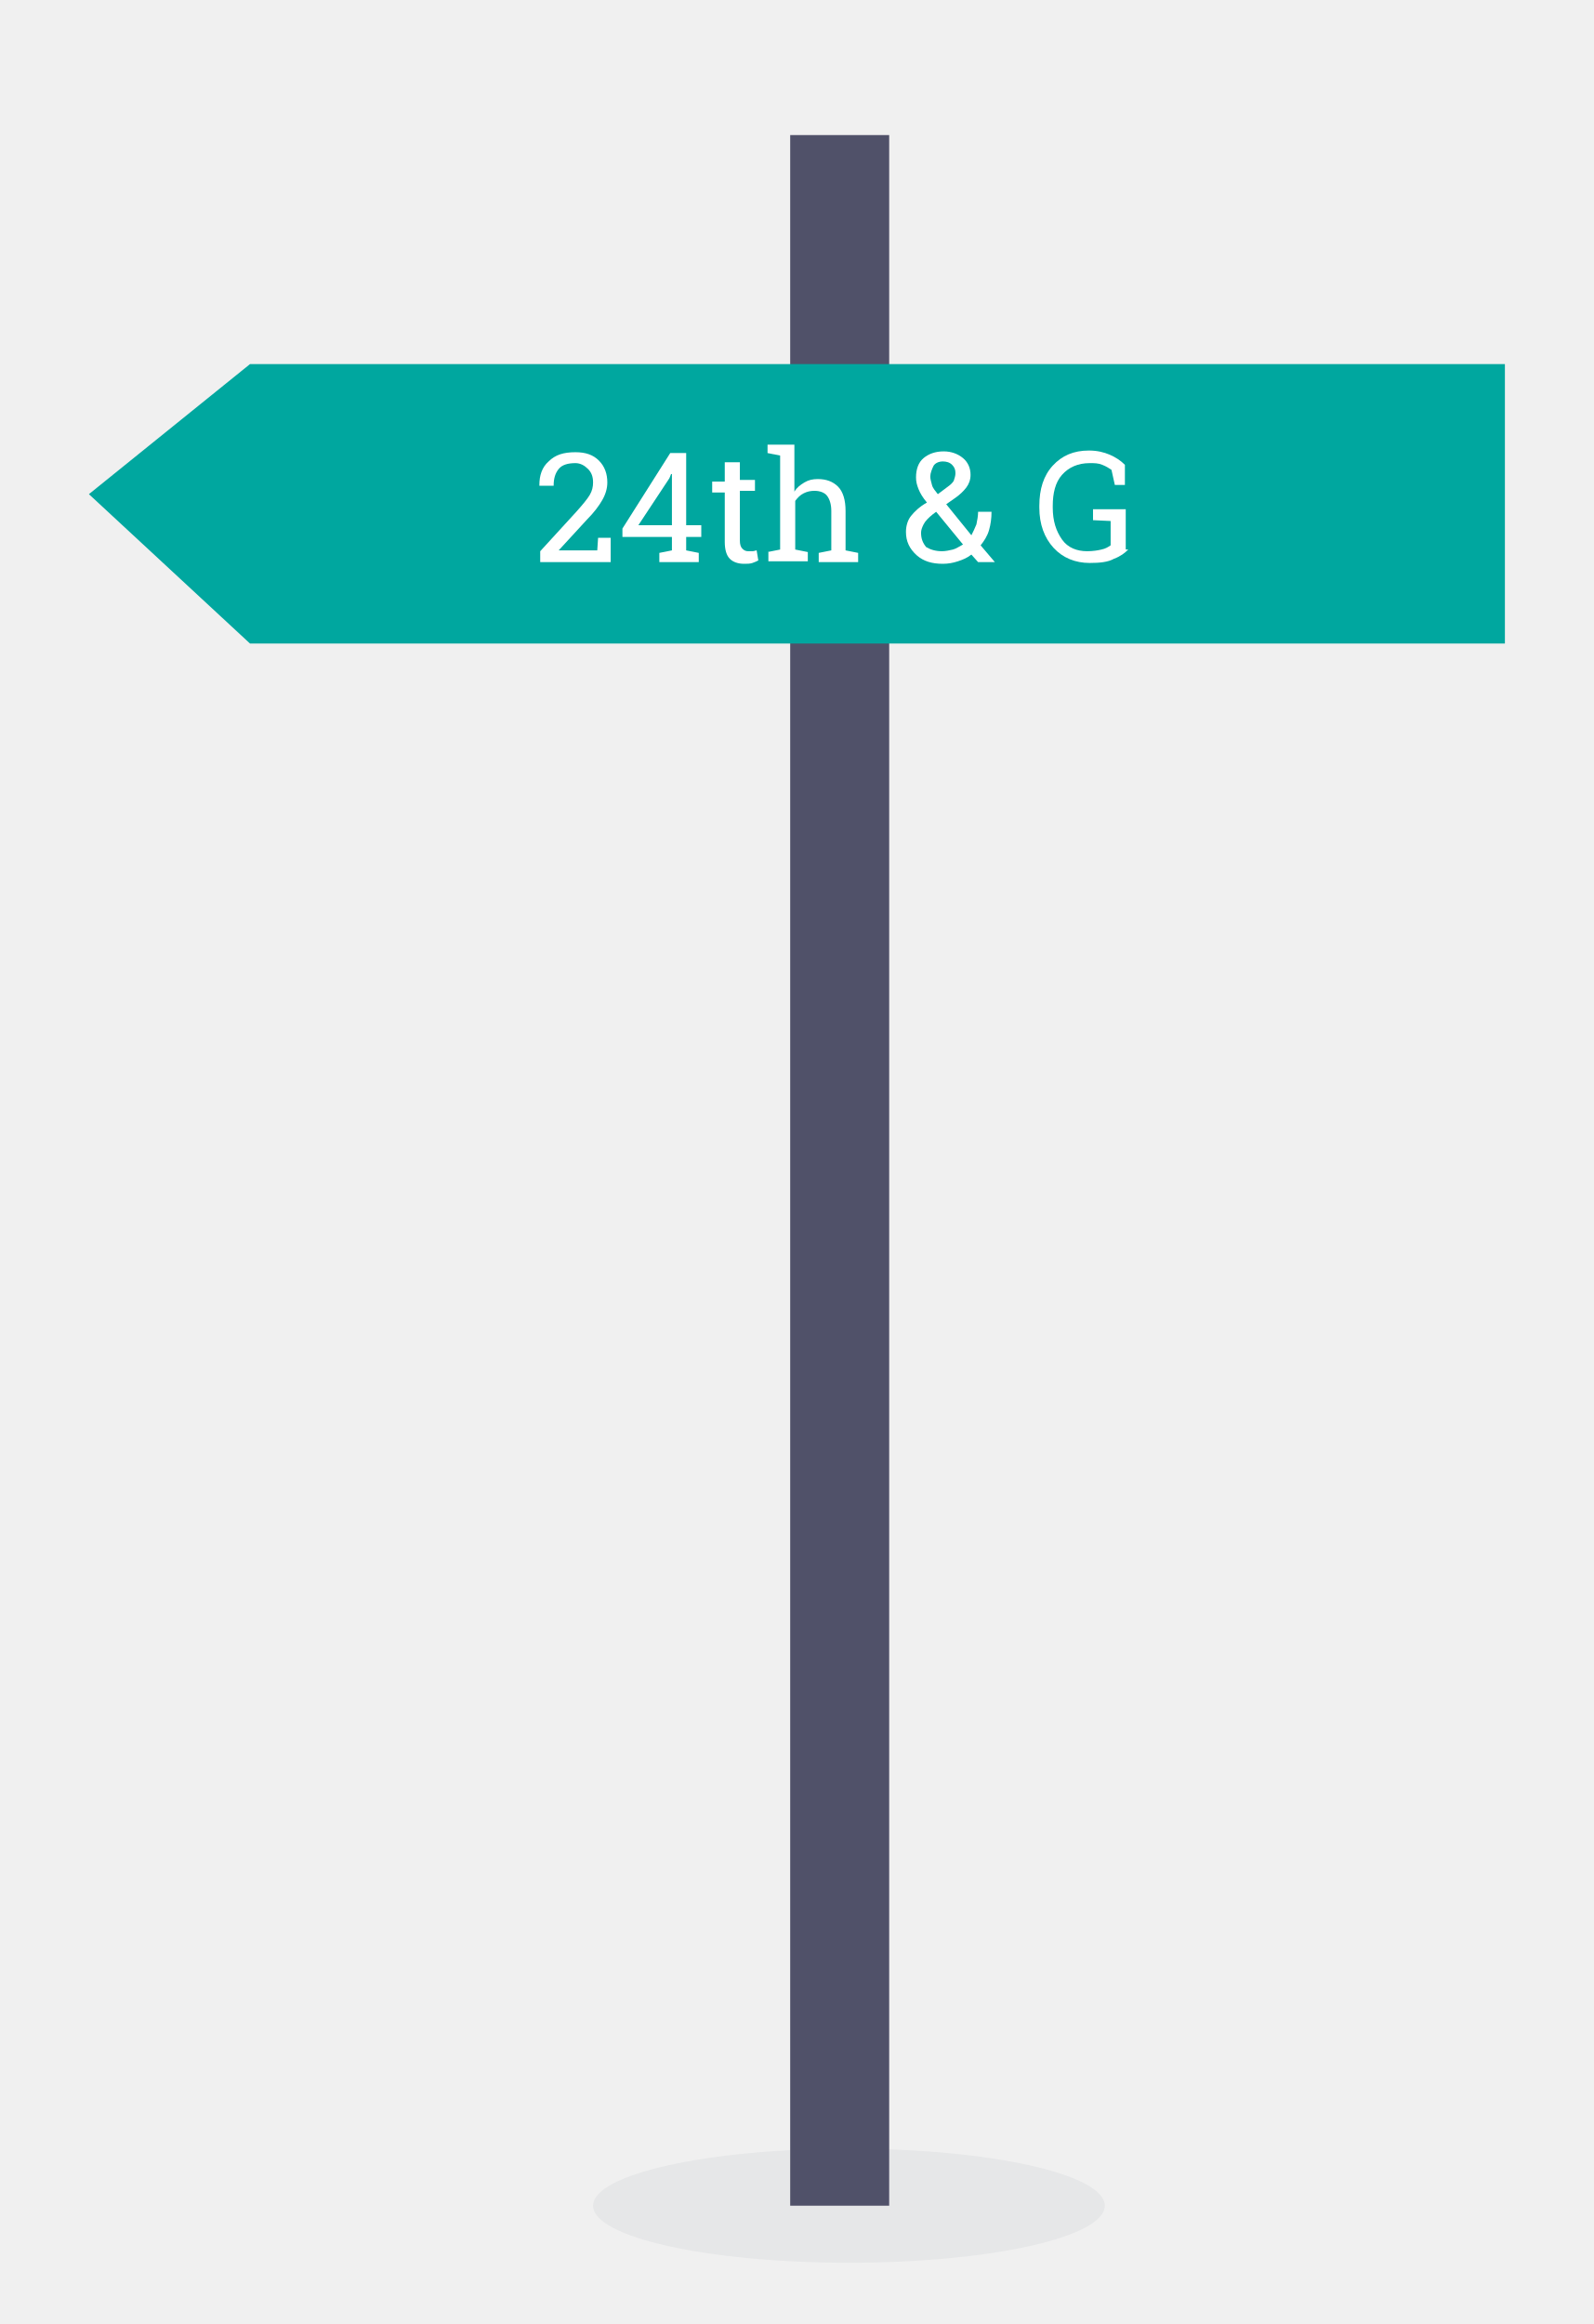
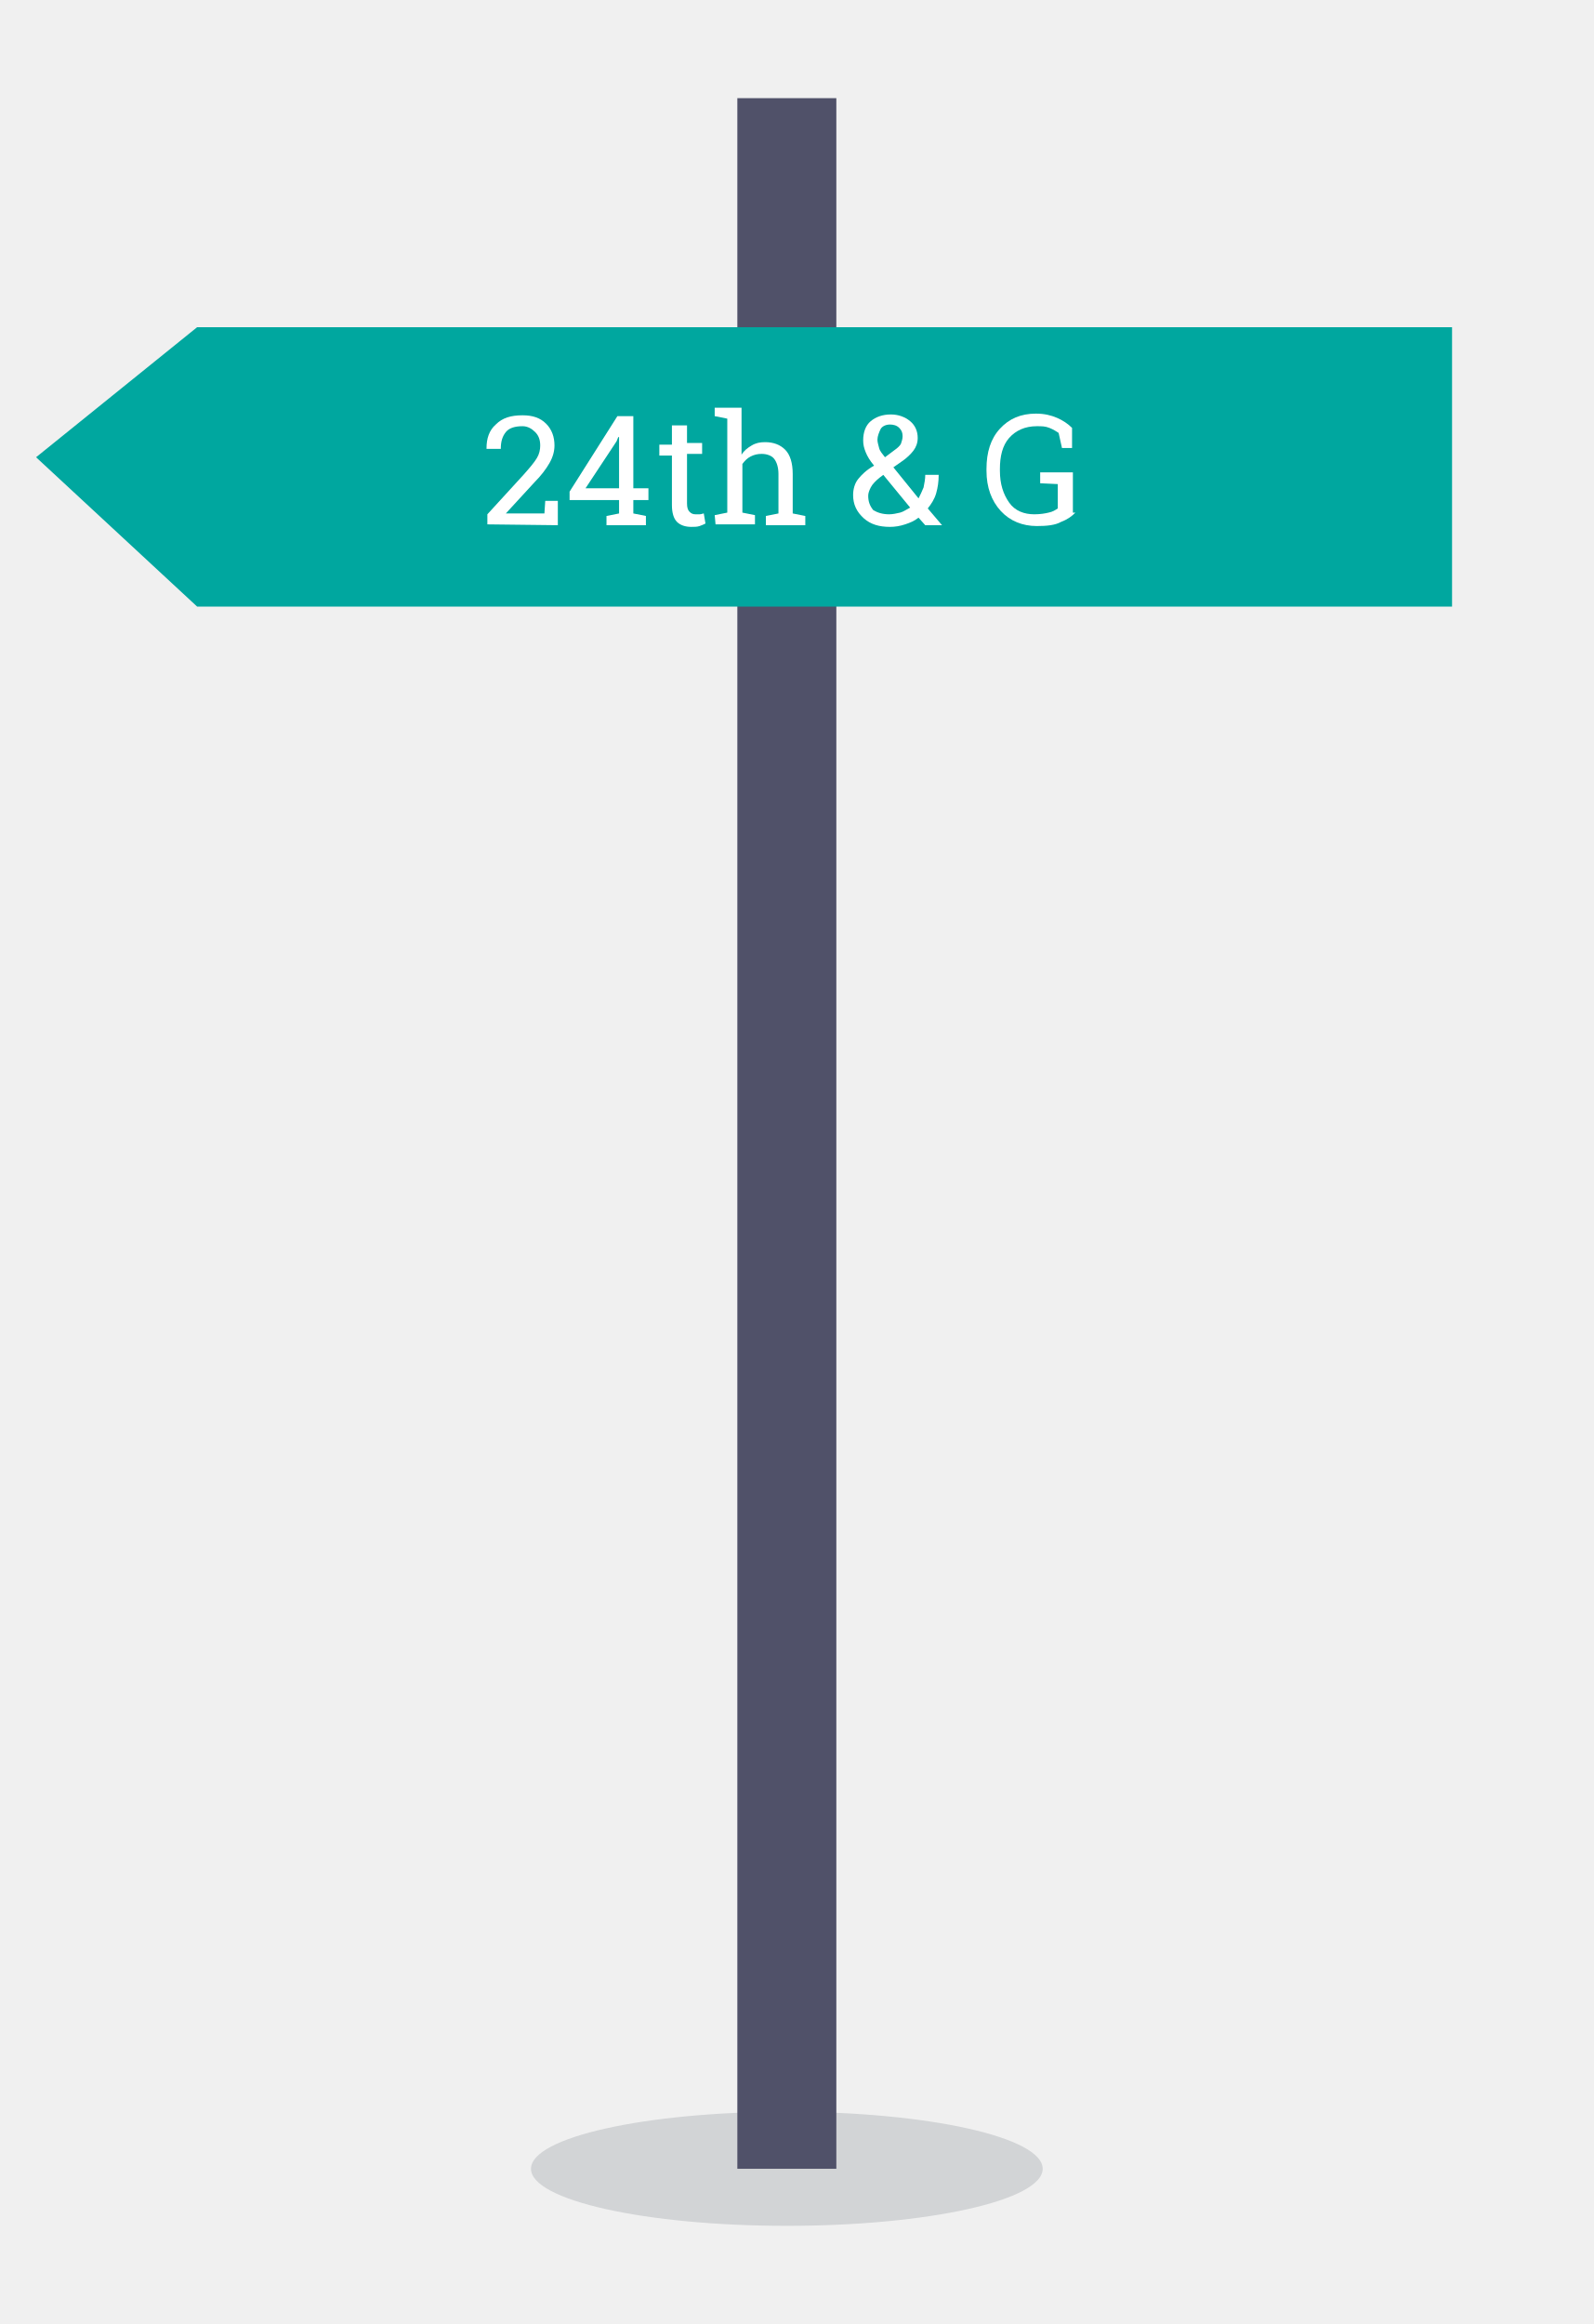
- <svg xmlns="http://www.w3.org/2000/svg" version="1.1" id="Layer_1" x="0px" y="0px" viewBox="-336 294 190 277" style="enable-background:new -336 294 190 277;" xml:space="preserve">
+ <svg xmlns="http://www.w3.org/2000/svg" version="1.1" id="Layer_1" x="0px" y="0px" viewBox="-300 366 190 277" style="enable-background:new -300 366 190 277;" xml:space="preserve">
  <style type="text/css">
- 	.st0{fill:#E6E7E8;}
+ 	.st0{fill:#D2D4D6;}
	.st1{fill:#505169;}
	.st2{fill:#00A79F;}
	.st3{fill:#FFFFFF;}
</style>
-   <ellipse class="st0" cx="-234.8" cy="556.9" rx="30.5" ry="6.8" />
-   <rect x="-241.8" y="310.1" class="st1" width="11.8" height="246.8" />
-   <polygon class="st2" points="-156.6,370.7 -306.2,370.7 -325.4,352.9 -306.2,337.4 -156.6,337.4 " />
+   <ellipse class="st0" cx="-206.2" cy="624.5" rx="30.5" ry="6.8" />
+   <rect x="-212.1" y="377.7" class="st1" width="11.8" height="246.8" />
+   <polygon class="st2" points="-126.9,438.3 -276.5,438.3 -295.7,420.5 -276.5,405 -126.9,405 " />
  <g>
-     <path class="st3" d="M-271.6,360.9v-1.2l4.3-4.7c0.8-0.9,1.3-1.5,1.6-2c0.3-0.5,0.4-1,0.4-1.5c0-0.7-0.2-1.2-0.6-1.6   c-0.4-0.4-0.9-0.7-1.5-0.7c-0.9,0-1.6,0.2-2,0.7s-0.6,1.1-0.6,2h-1.7l0-0.1c0-1.1,0.3-2.1,1.1-2.8c0.8-0.8,1.8-1.1,3.2-1.1   c1.2,0,2.1,0.3,2.8,1c0.7,0.7,1,1.6,1,2.6c0,0.7-0.2,1.4-0.6,2.1c-0.4,0.7-1,1.5-1.8,2.3l-3.4,3.7l0,0h4.6l0.1-1.5h1.5v2.9H-271.6z   " />
-     <path class="st3" d="M-254.2,356.6h1.8v1.4h-1.8v1.6l1.5,0.3v1.1h-4.7v-1.1l1.5-0.3v-1.6h-5.9v-1l5.7-9h1.9V356.6z M-259.9,356.6h4   v-6.1l-0.1,0l-0.2,0.5L-259.9,356.6z" />
-     <path class="st3" d="M-247.8,348.9v2.3h1.8v1.3h-1.8v5.9c0,0.5,0.1,0.8,0.3,1c0.2,0.2,0.4,0.3,0.7,0.3c0.2,0,0.3,0,0.5,0   c0.2,0,0.4-0.1,0.5-0.1l0.2,1.2c-0.2,0.1-0.4,0.2-0.7,0.3c-0.3,0.1-0.6,0.1-1,0.1c-0.7,0-1.3-0.2-1.7-0.6s-0.6-1.1-0.6-2v-5.9h-1.5   v-1.3h1.5v-2.3H-247.8z" />
-     <path class="st3" d="M-244.5,359.8l1.5-0.3v-11.2l-1.5-0.3V347h3.2v5.6c0.3-0.5,0.7-0.8,1.2-1.1c0.5-0.3,1-0.4,1.6-0.4   c1,0,1.8,0.3,2.4,0.9c0.6,0.6,0.9,1.6,0.9,2.9v4.7l1.5,0.3v1.1h-4.7v-1.1l1.5-0.3v-4.7c0-0.8-0.2-1.4-0.5-1.8   c-0.3-0.4-0.9-0.6-1.5-0.6c-0.5,0-0.9,0.1-1.3,0.3c-0.4,0.2-0.7,0.5-1,0.9v5.8l1.5,0.3v1.1h-4.7V359.8z" />
-     <path class="st3" d="M-228,357.4c0-0.7,0.2-1.4,0.6-1.9c0.4-0.5,1-1.1,1.9-1.6c-0.5-0.6-0.8-1.1-1-1.6s-0.3-0.9-0.3-1.4   c0-1,0.3-1.8,0.9-2.3s1.4-0.8,2.4-0.8c0.9,0,1.7,0.3,2.3,0.8s0.9,1.2,0.9,2c0,0.6-0.2,1.1-0.5,1.5c-0.3,0.4-0.8,0.9-1.4,1.3l-1,0.7   l3,3.7c0.2-0.4,0.4-0.8,0.6-1.3c0.1-0.5,0.2-1,0.2-1.5h1.6c0,0.8-0.1,1.5-0.3,2.2s-0.6,1.3-1,1.8l1.7,2l0,0h-2l-0.8-0.9   c-0.5,0.4-1,0.6-1.6,0.8c-0.6,0.2-1.2,0.3-1.8,0.3c-1.3,0-2.3-0.3-3.1-1C-227.6,359.4-228,358.5-228,357.4z M-223.7,359.7   c0.4,0,0.9-0.1,1.3-0.2c0.4-0.1,0.8-0.4,1.2-0.6l-3.2-3.9l-0.4,0.3c-0.5,0.4-0.9,0.8-1.1,1.2c-0.2,0.4-0.3,0.7-0.3,1   c0,0.7,0.2,1.2,0.6,1.7C-225.1,359.5-224.5,359.7-223.7,359.7z M-225.1,350.8c0,0.3,0.1,0.6,0.2,1s0.4,0.7,0.7,1.1l1.2-0.9   c0.3-0.2,0.6-0.5,0.7-0.7c0.1-0.3,0.2-0.6,0.2-0.9c0-0.4-0.1-0.7-0.4-1c-0.3-0.3-0.7-0.4-1.1-0.4c-0.5,0-0.9,0.2-1.1,0.5   C-224.9,349.9-225.1,350.4-225.1,350.8z" />
-     <path class="st3" d="M-201.5,359.5c-0.4,0.4-0.9,0.8-1.7,1.1c-0.7,0.4-1.7,0.5-2.9,0.5c-1.7,0-3.2-0.6-4.3-1.8   c-1.1-1.2-1.7-2.8-1.7-4.8v-0.2c0-2,0.5-3.6,1.6-4.8c1.1-1.2,2.5-1.8,4.3-1.8c1,0,1.8,0.2,2.5,0.5c0.7,0.3,1.3,0.7,1.8,1.2v2.4   h-1.2l-0.4-1.8c-0.3-0.2-0.6-0.4-1.1-0.6s-0.9-0.2-1.5-0.2c-1.4,0-2.5,0.5-3.3,1.4s-1.1,2.2-1.1,3.7v0.2c0,1.6,0.4,2.8,1.1,3.8   s1.8,1.4,3,1.4c0.7,0,1.3-0.1,1.7-0.2c0.5-0.1,0.8-0.3,1.1-0.5v-2.9l-2.1-0.1v-1.3h3.9V359.5z" />
+     <path class="st3" d="M-241.9,428.5v-1.2l4.3-4.7c0.8-0.9,1.3-1.5,1.6-2c0.3-0.5,0.4-1,0.4-1.5c0-0.7-0.2-1.2-0.6-1.6   s-0.9-0.7-1.5-0.7c-0.9,0-1.6,0.2-2,0.7s-0.6,1.1-0.6,2h-1.7v-0.1c0-1.1,0.3-2.1,1.1-2.8c0.8-0.8,1.8-1.1,3.2-1.1   c1.2,0,2.1,0.3,2.8,1c0.7,0.7,1,1.6,1,2.6c0,0.7-0.2,1.4-0.6,2.1s-1,1.5-1.8,2.3l-3.4,3.7l0,0h4.6l0.1-1.5h1.5v2.9L-241.9,428.5   L-241.9,428.5z" />
+     <path class="st3" d="M-224.5,424.2h1.8v1.4h-1.8v1.6l1.5,0.3v1.1h-4.7v-1.1l1.5-0.3v-1.6h-5.9v-1l5.7-9h1.9L-224.5,424.2   L-224.5,424.2z M-230.2,424.2h4v-6.1h-0.1l-0.2,0.5L-230.2,424.2z" />
+     <path class="st3" d="M-218.1,416.5v2.3h1.8v1.3h-1.8v5.9c0,0.5,0.1,0.8,0.3,1s0.4,0.3,0.7,0.3c0.2,0,0.3,0,0.5,0s0.4-0.1,0.5-0.1   l0.2,1.2c-0.2,0.1-0.4,0.2-0.7,0.3c-0.3,0.1-0.6,0.1-1,0.1c-0.7,0-1.3-0.2-1.7-0.6s-0.6-1.1-0.6-2v-5.9h-1.5V419h1.5v-2.3h1.8   V416.5z" />
+     <path class="st3" d="M-214.8,427.4l1.5-0.3v-11.2l-1.5-0.3v-1h3.2v5.6c0.3-0.5,0.7-0.8,1.2-1.1c0.5-0.3,1-0.4,1.6-0.4   c1,0,1.8,0.3,2.4,0.9c0.6,0.6,0.9,1.6,0.9,2.9v4.7l1.5,0.3v1.1h-4.7v-1.1l1.5-0.3v-4.7c0-0.8-0.2-1.4-0.5-1.8s-0.9-0.6-1.5-0.6   c-0.5,0-0.9,0.1-1.3,0.3c-0.4,0.2-0.7,0.5-1,0.9v5.8l1.5,0.3v1.1h-4.7L-214.8,427.4L-214.8,427.4z" />
+     <path class="st3" d="M-198.3,425c0-0.7,0.2-1.4,0.6-1.9c0.4-0.5,1-1.1,1.9-1.6c-0.5-0.6-0.8-1.1-1-1.6s-0.3-0.9-0.3-1.4   c0-1,0.3-1.8,0.9-2.3s1.4-0.8,2.4-0.8c0.9,0,1.7,0.3,2.3,0.8s0.9,1.2,0.9,2c0,0.6-0.2,1.1-0.5,1.5s-0.8,0.9-1.4,1.3l-1,0.7l3,3.7   c0.2-0.4,0.4-0.8,0.6-1.3c0.1-0.5,0.2-1,0.2-1.5h1.6c0,0.8-0.1,1.5-0.3,2.2s-0.6,1.3-1,1.8l1.7,2l0,0h-2l-0.8-0.9   c-0.5,0.4-1,0.6-1.6,0.8c-0.6,0.2-1.2,0.3-1.8,0.3c-1.3,0-2.3-0.3-3.1-1C-197.9,427-198.3,426.1-198.3,425z M-194,427.3   c0.4,0,0.9-0.1,1.3-0.2c0.4-0.1,0.8-0.4,1.2-0.6l-3.2-3.9l-0.4,0.3c-0.5,0.4-0.9,0.8-1.1,1.2c-0.2,0.4-0.3,0.7-0.3,1   c0,0.7,0.2,1.2,0.6,1.7C-195.4,427.1-194.8,427.3-194,427.3z M-195.4,418.4c0,0.3,0.1,0.6,0.2,1s0.4,0.7,0.7,1.1l1.2-0.9   c0.3-0.2,0.6-0.5,0.7-0.7c0.1-0.3,0.2-0.6,0.2-0.9c0-0.4-0.1-0.7-0.4-1c-0.3-0.3-0.7-0.4-1.1-0.4c-0.5,0-0.9,0.2-1.1,0.5   C-195.2,417.5-195.4,418-195.4,418.4z" />
+     <path class="st3" d="M-171.8,427.1c-0.4,0.4-0.9,0.8-1.7,1.1c-0.7,0.4-1.7,0.5-2.9,0.5c-1.7,0-3.2-0.6-4.3-1.8   c-1.1-1.2-1.7-2.8-1.7-4.8v-0.2c0-2,0.5-3.6,1.6-4.8c1.1-1.2,2.5-1.8,4.3-1.8c1,0,1.8,0.2,2.5,0.5s1.3,0.7,1.8,1.2v2.4h-1.2   l-0.4-1.8c-0.3-0.2-0.6-0.4-1.1-0.6s-0.9-0.2-1.5-0.2c-1.4,0-2.5,0.5-3.3,1.4s-1.1,2.2-1.1,3.7v0.2c0,1.6,0.4,2.8,1.1,3.8   s1.8,1.4,3,1.4c0.7,0,1.3-0.1,1.7-0.2c0.5-0.1,0.8-0.3,1.1-0.5v-2.9l-2.1-0.1v-1.3h3.9v4.8H-171.8z" />
  </g>
</svg>
